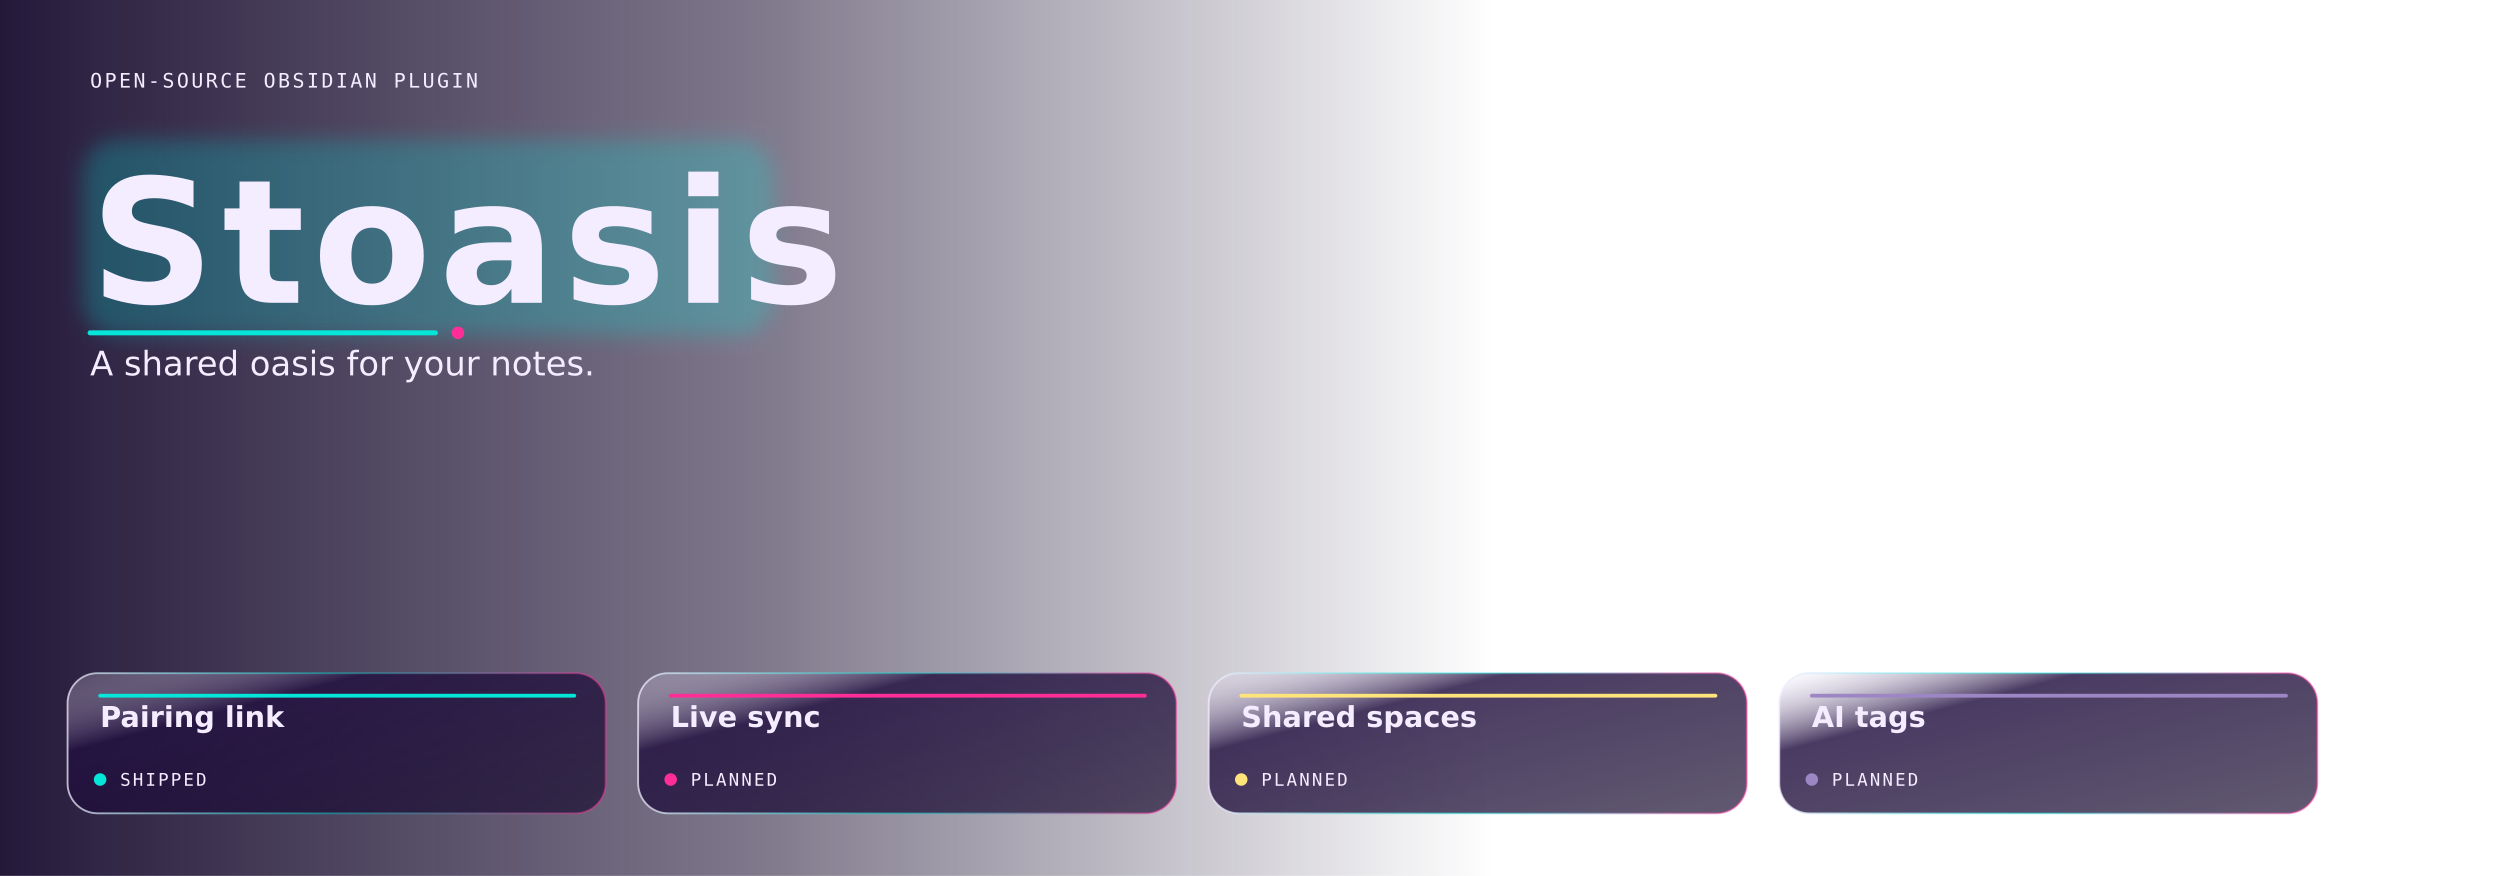
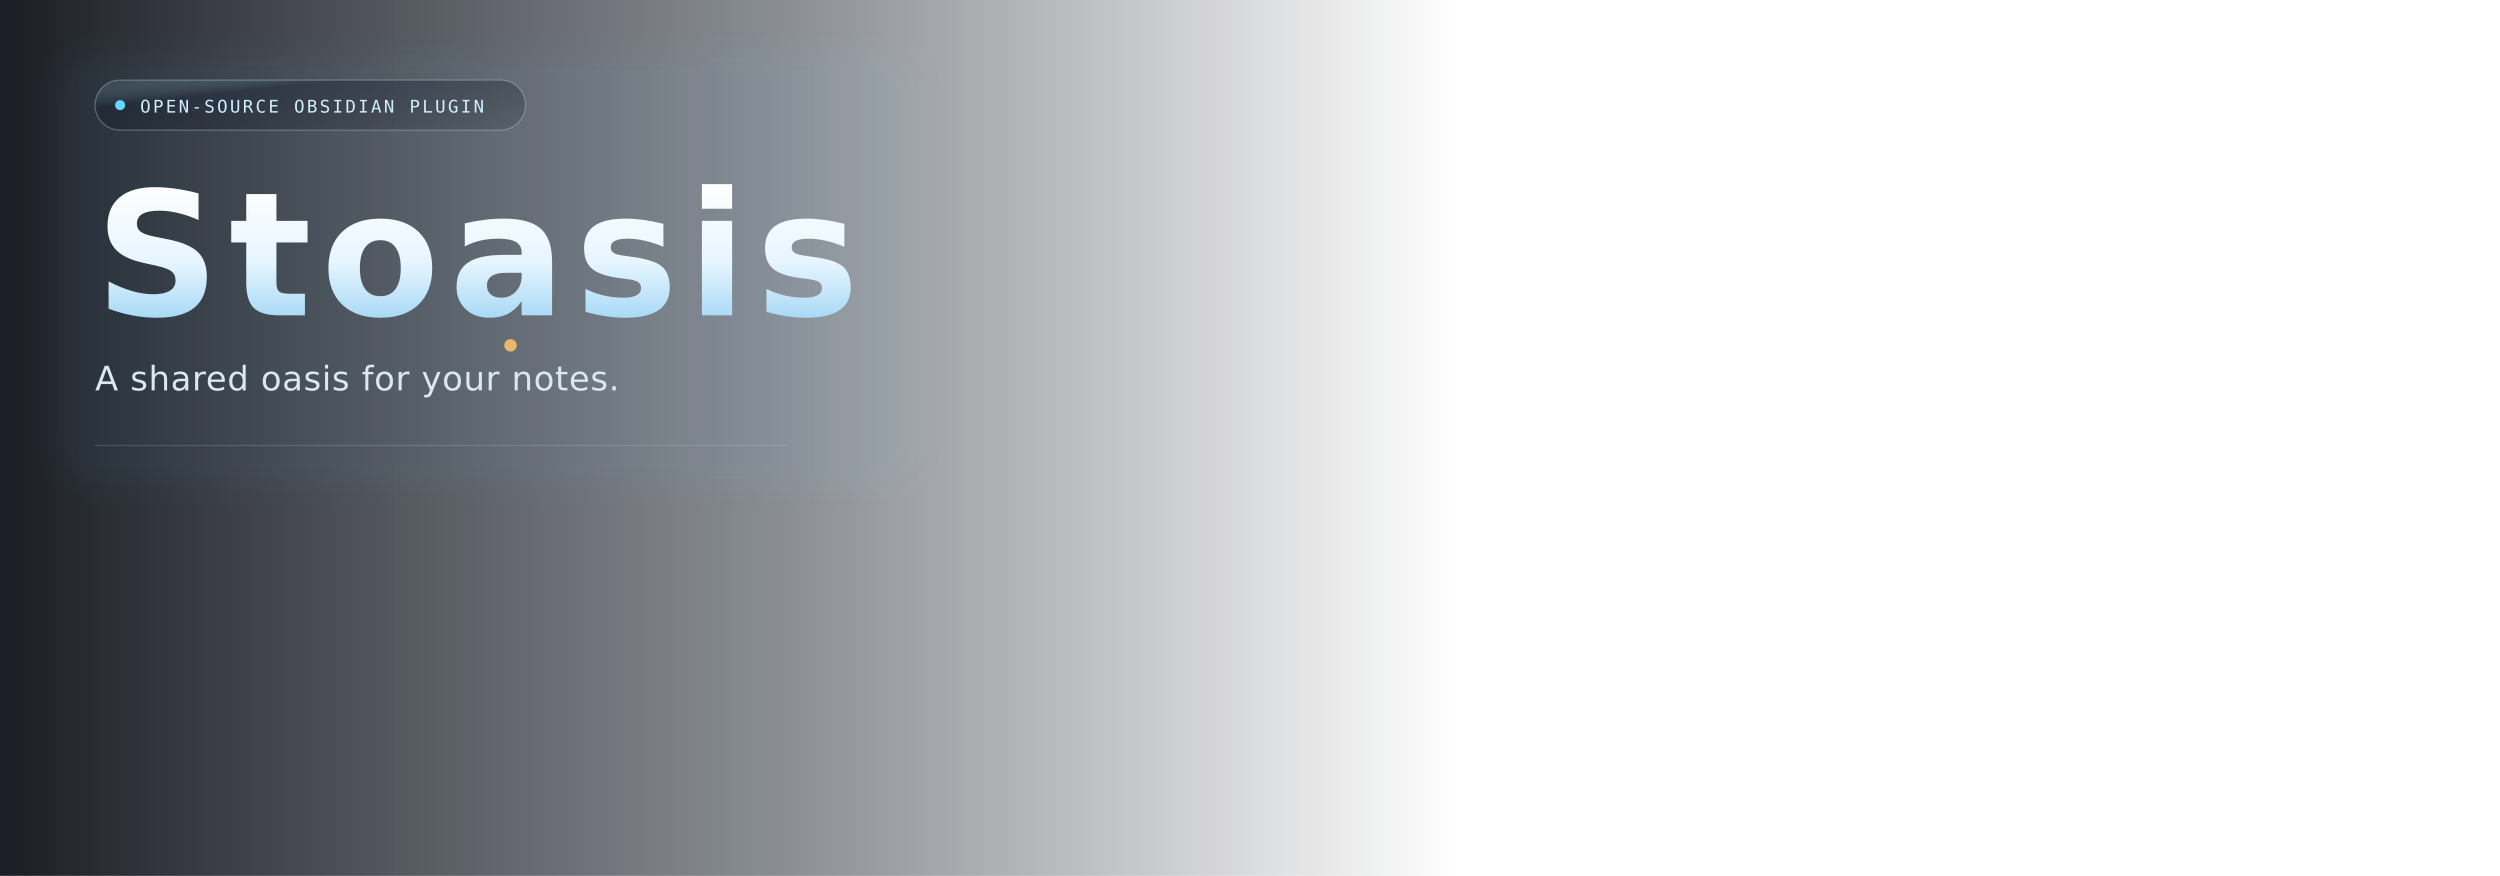
<svg xmlns="http://www.w3.org/2000/svg" width="1998" height="700" viewBox="0 0 1998 700">
  <defs>
    <linearGradient id="scrim" x1="0" x2="1">
-       <stop offset="0" stop-color="#170b2e" stop-opacity=".94" />
-       <stop offset=".52" stop-color="#170b2e" stop-opacity=".54" />
-       <stop offset="1" stop-color="#170b2e" stop-opacity="0" />
+       <stop offset="0" stop-color="#070a12" stop-opacity=".92" />
+       <stop offset=".54" stop-color="#0d1422" stop-opacity=".48" />
+       <stop offset="1" stop-color="#070a12" stop-opacity="0" />
    </linearGradient>
    <linearGradient id="glass" x1="0" y1="0" x2="1" y2="1">
-       <stop offset="0" stop-color="#f4ecff" stop-opacity=".18" />
-       <stop offset=".28" stop-color="#221040" stop-opacity=".82" />
-       <stop offset="1" stop-color="#170b2e" stop-opacity=".68" />
+       <stop offset="0" stop-color="#b7e6ff" stop-opacity=".10" />
+       <stop offset=".28" stop-color="#121b2d" stop-opacity=".38" />
+       <stop offset="1" stop-color="#070a12" stop-opacity=".12" />
    </linearGradient>
-     <linearGradient id="rim">
-       <stop offset="0" stop-color="#f4ecff" stop-opacity=".74" />
-       <stop offset=".48" stop-color="#05e5d8" stop-opacity=".42" />
-       <stop offset="1" stop-color="#ff2e97" stop-opacity=".5" />
+     <linearGradient id="titleInk" x1="0" y1="0" x2="0" y2="1">
+       <stop offset="0" stop-color="#ffffff" />
+       <stop offset=".58" stop-color="#e7f5ff" />
+       <stop offset="1" stop-color="#a9d9f5" />
+     </linearGradient>
+     <linearGradient id="accent" x1="0" x2="1">
+       <stop offset="0" stop-color="#63d9ff" />
+       <stop offset=".7" stop-color="#8f9cff" />
+       <stop offset="1" stop-color="#e8b96a" />
    </linearGradient>
    <filter id="shadow" x="-30%" y="-30%" width="160%" height="160%">
-       <feGaussianBlur stdDeviation="8" />
+       <feGaussianBlur stdDeviation="10" />
    </filter>
    <style>
-     .title { font-family: DejaVu Sans, sans-serif; font-weight: 700; letter-spacing: .045em; fill: #f4ecff; }
-     .eyebrow, .status { font-family: DejaVu Sans Mono, monospace; letter-spacing: .12em; fill: #f4ecff; }
-     .tagline { font-family: DejaVu Sans, sans-serif; fill: #f4ecff; }
-     .card { font-family: DejaVu Sans, sans-serif; font-weight: 700; fill: #f4ecff; }
+     .title { font-family: DejaVu Sans, sans-serif; font-weight: 700; letter-spacing: .055em; fill: url(#titleInk); }
+     .eyebrow { font-family: DejaVu Sans Mono, monospace; letter-spacing: .13em; fill: #cfeeff; }
+     .tagline { font-family: DejaVu Sans, sans-serif; letter-spacing: .02em; fill: #d9e8f2; }
  </style>
  </defs>
-   <rect width="1198" height="700" fill="url(#scrim)" />
-   <rect x="66" y="112" width="552" height="156" rx="28" fill="#05e5d8" opacity=".24" filter="url(#shadow)" />
-   <text x="72" y="70" class="eyebrow" font-size="16">OPEN-SOURCE OBSIDIAN PLUGIN</text>
-   <text x="72" y="242" class="title" font-size="138">Stoasis</text>
-   <line x1="72" y1="266" x2="348" y2="266" stroke="#05e5d8" stroke-width="4" stroke-linecap="round" />
-   <circle cx="366" cy="266" r="5" fill="#ff2e97" />
-   <text x="72" y="300" class="tagline" font-size="27">A shared oasis for your notes.</text>
-   <g>
-     <rect x="54" y="538" width="430" height="112" rx="24" fill="url(#glass)" stroke="url(#rim)" stroke-width="1.5" />
-     <line x1="80" y1="556" x2="459" y2="556" stroke="#05e5d8" stroke-width="3" stroke-linecap="round" />
-     <text x="80" y="581" class="card" font-size="23">Pairing link</text>
-     <circle cx="80" cy="623" r="5" fill="#05e5d8" />
-     <text x="96" y="628" class="status" font-size="14">SHIPPED</text>
-   </g>
-   <g>
-     <rect x="510" y="538" width="430" height="112" rx="24" fill="url(#glass)" stroke="url(#rim)" stroke-width="1.5" />
-     <line x1="536" y1="556" x2="915" y2="556" stroke="#ff2e97" stroke-width="3" stroke-linecap="round" />
-     <text x="536" y="581" class="card" font-size="23">Live sync</text>
-     <circle cx="536" cy="623" r="5" fill="#ff2e97" />
-     <text x="552" y="628" class="status" font-size="14">PLANNED</text>
-   </g>
-   <g>
-     <rect x="966" y="538" width="430" height="112" rx="24" fill="url(#glass)" stroke="url(#rim)" stroke-width="1.5" />
-     <line x1="992" y1="556" x2="1371" y2="556" stroke="#ffe37b" stroke-width="3" stroke-linecap="round" />
-     <text x="992" y="581" class="card" font-size="23">Shared spaces</text>
-     <circle cx="992" cy="623" r="5" fill="#ffe37b" />
-     <text x="1008" y="628" class="status" font-size="14">PLANNED</text>
-   </g>
-   <g>
-     <rect x="1422" y="538" width="430" height="112" rx="24" fill="url(#glass)" stroke="url(#rim)" stroke-width="1.5" />
-     <line x1="1448" y1="556" x2="1827" y2="556" stroke="#9c87c4" stroke-width="3" stroke-linecap="round" />
-     <text x="1448" y="581" class="card" font-size="23">AI tags</text>
-     <circle cx="1448" cy="623" r="5" fill="#9c87c4" />
-     <text x="1464" y="628" class="status" font-size="14">PLANNED</text>
-   </g>
+   <rect width="1165" height="700" fill="url(#scrim)" />
+   <rect x="46" y="42" width="690" height="346" rx="30" fill="#63d9ff" opacity=".045" filter="url(#shadow)" />
+   <rect x="76" y="64" width="344" height="40" rx="20" fill="url(#glass)" stroke="#b7e6ff" stroke-opacity=".32" />
+   <circle cx="96" cy="84" r="4" fill="#63d9ff" />
+   <text x="112" y="90" class="eyebrow" font-size="14">OPEN-SOURCE OBSIDIAN PLUGIN</text>
+   <text x="76" y="252" class="title" font-size="138">Stoasis</text>
+   <line x1="76" y1="276" x2="390" y2="276" stroke="url(#accent)" stroke-width="4" stroke-linecap="round" />
+   <circle cx="408" cy="276" r="5" fill="#e8b96a" />
+   <text x="76" y="312" class="tagline" font-size="27">A shared oasis for your notes.</text>
+   <line x1="76" y1="356" x2="628" y2="356" stroke="#b7e6ff" stroke-opacity=".18" />
</svg>
